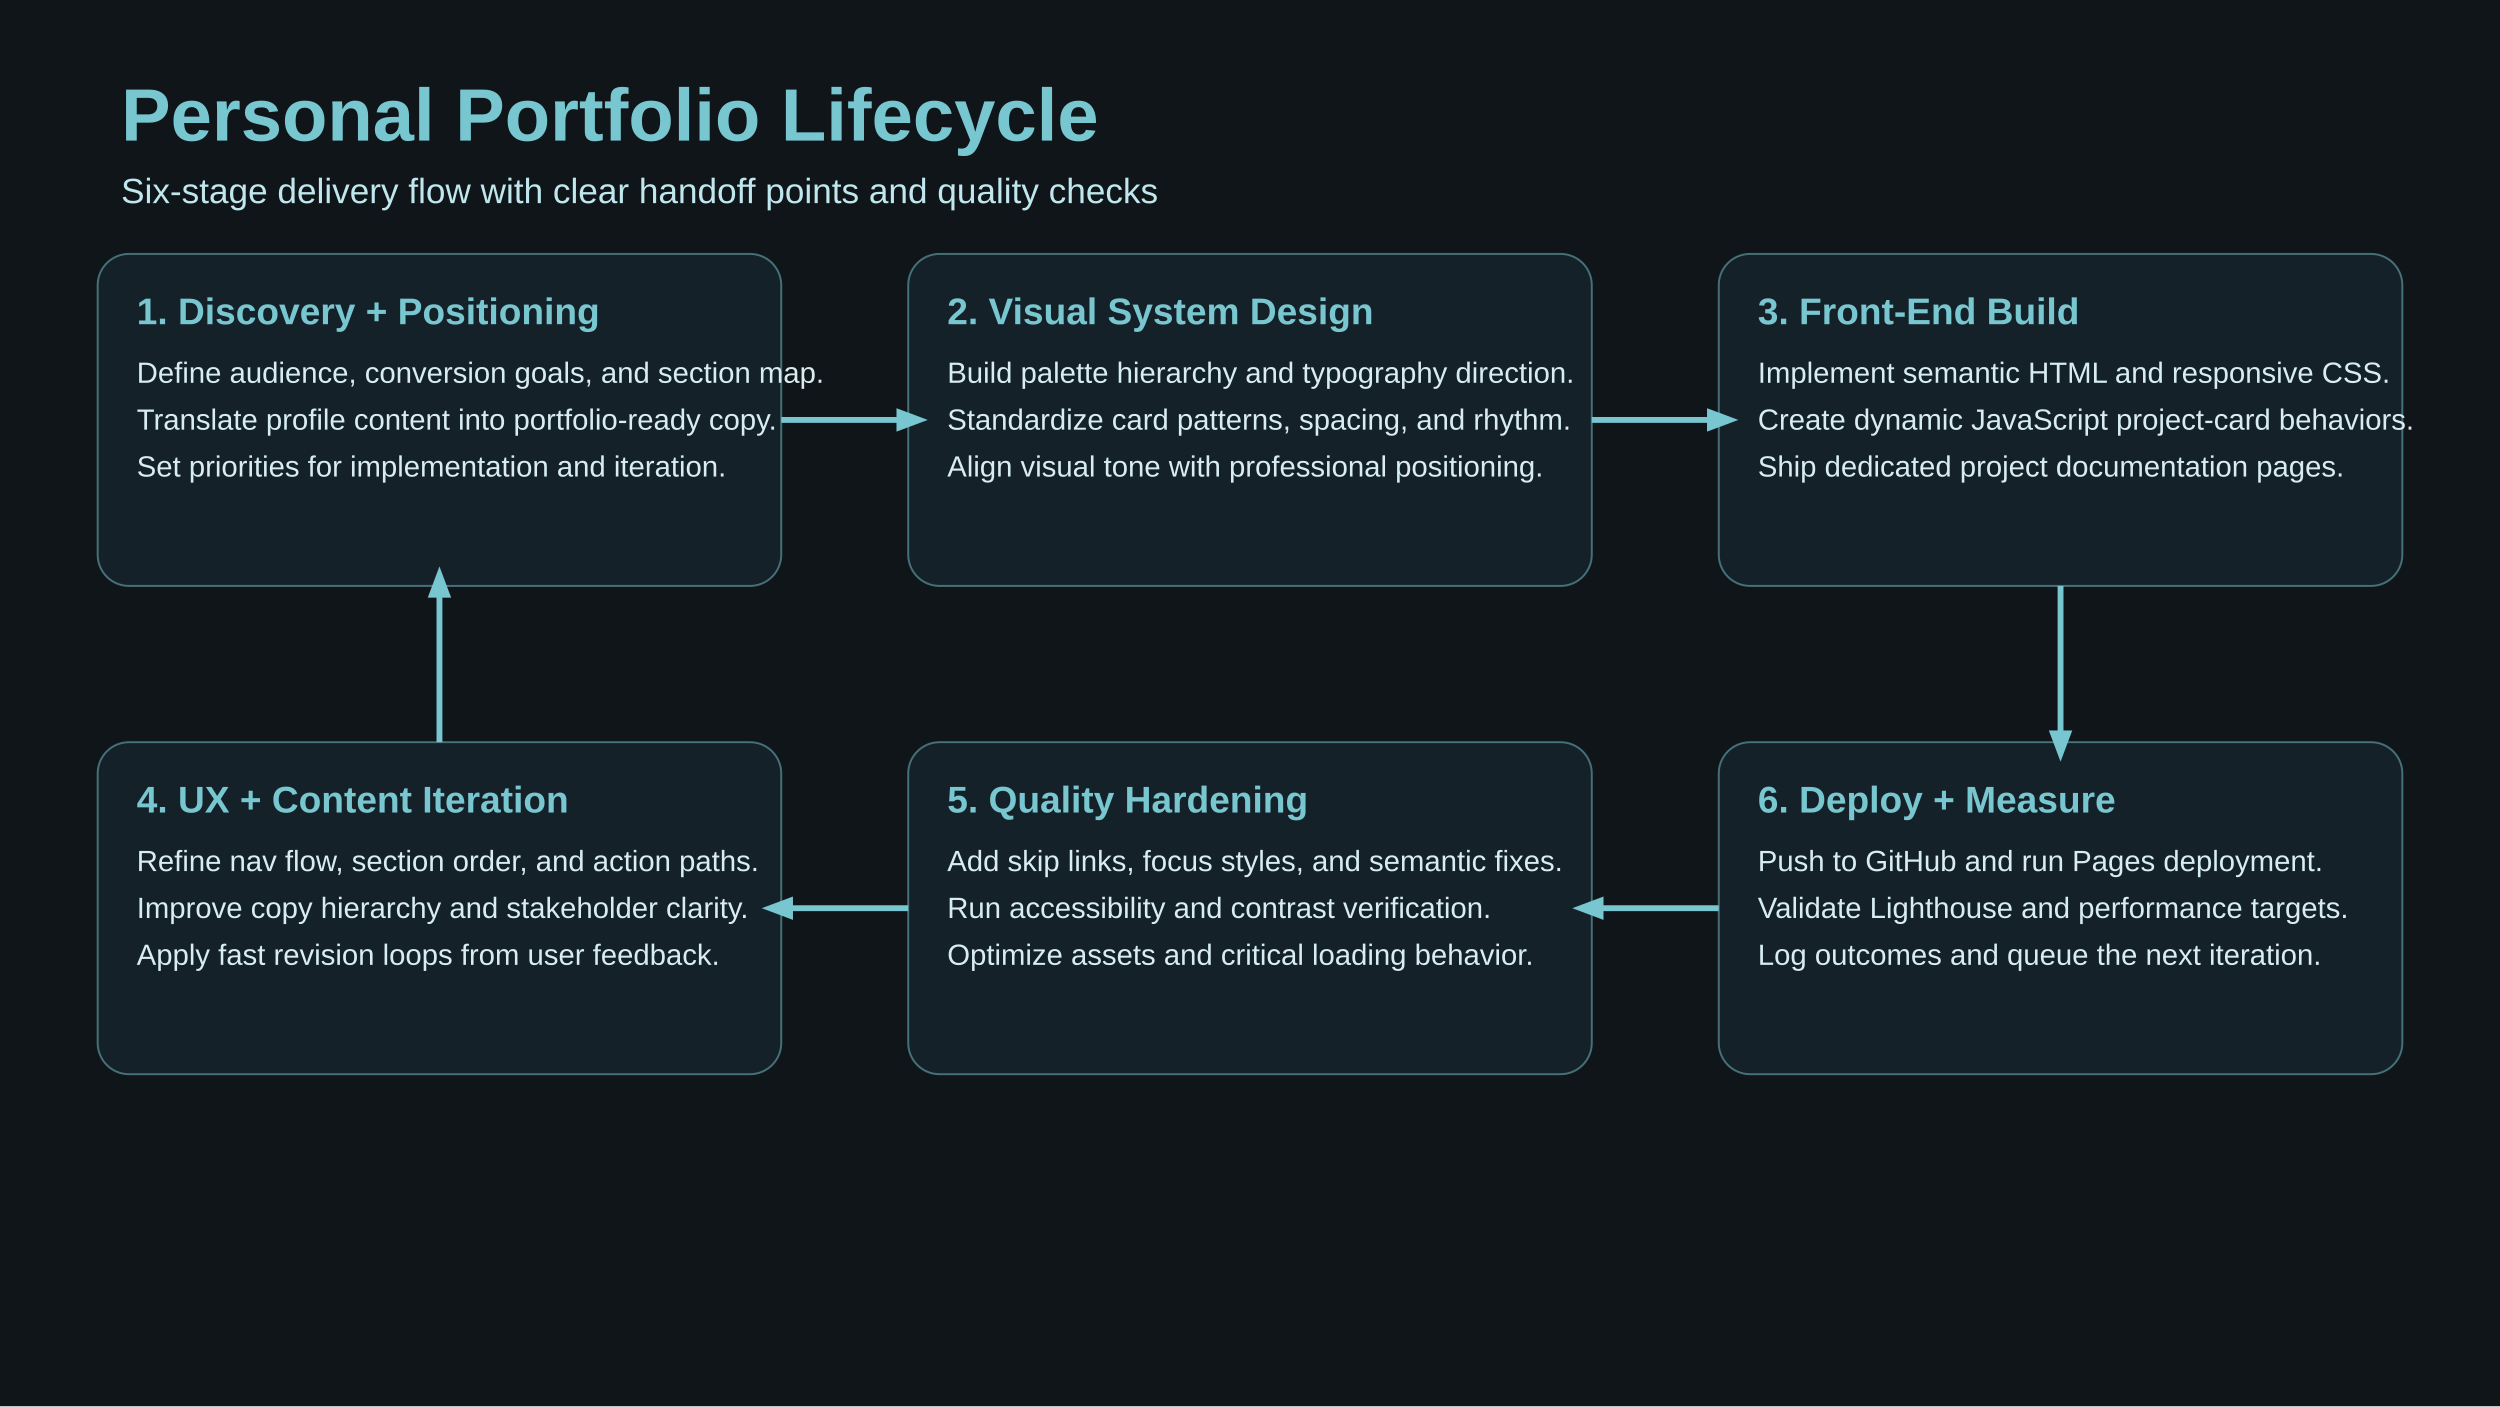
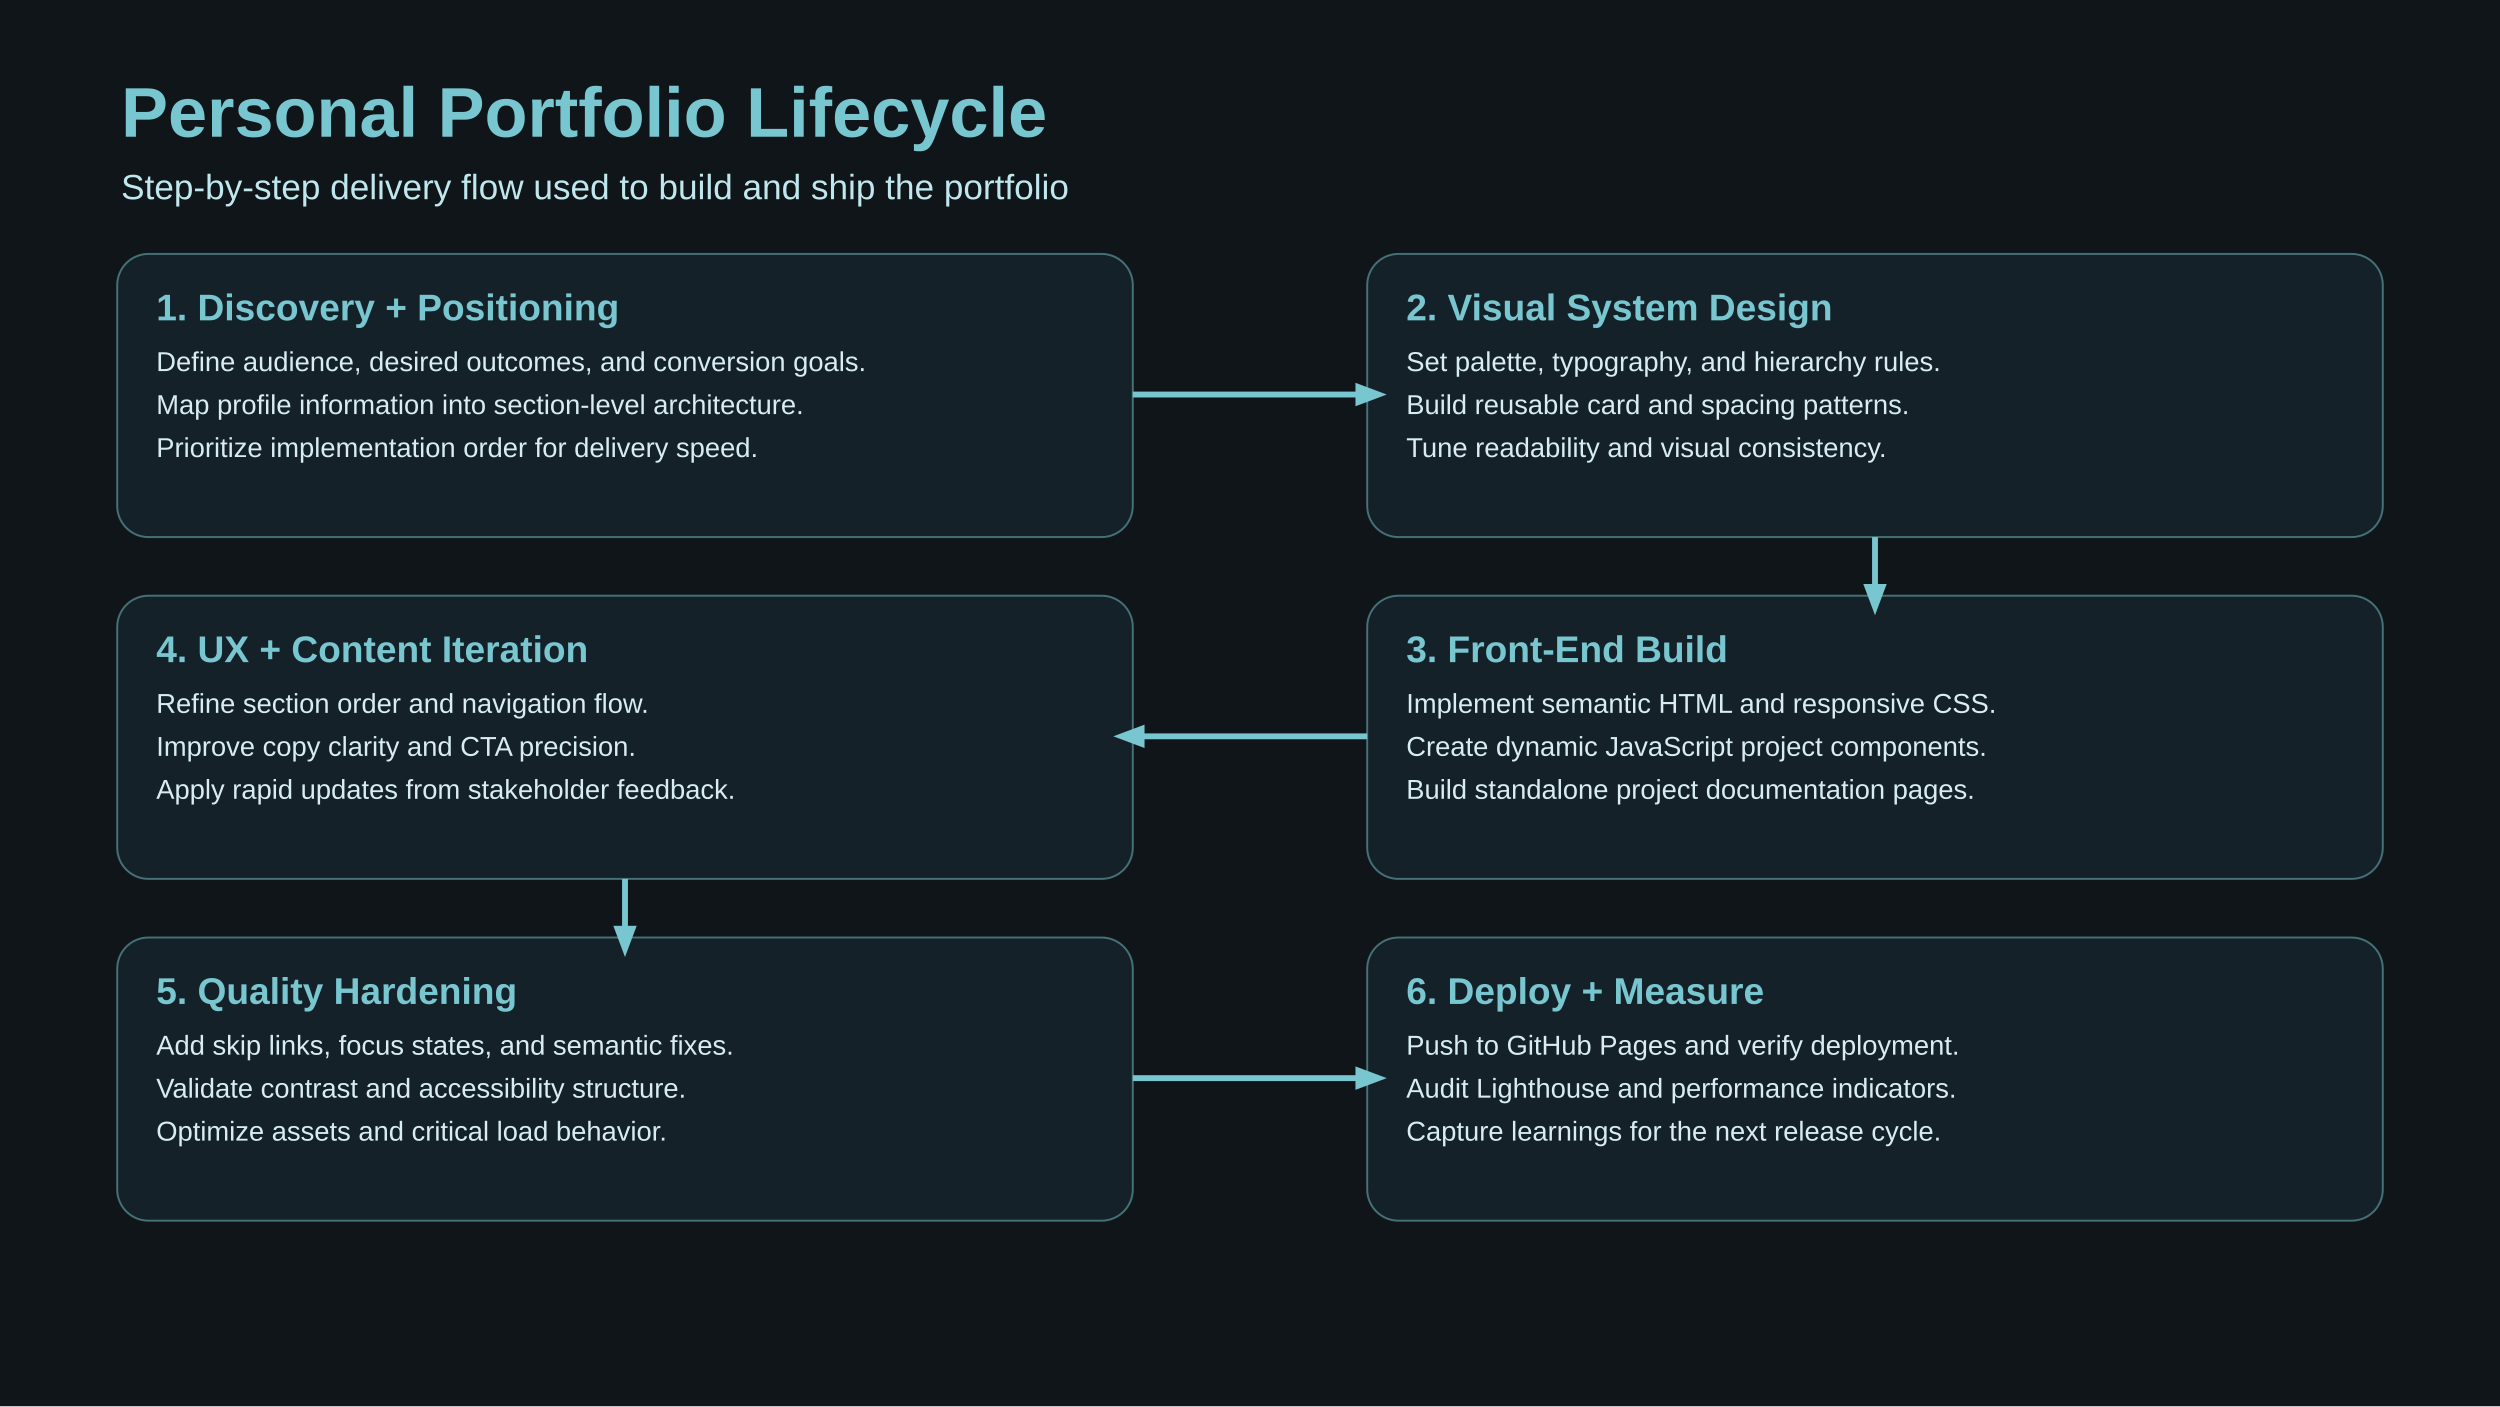
<svg xmlns="http://www.w3.org/2000/svg" width="1280" height="720" viewBox="0 0 1280 720" role="img" aria-labelledby="title desc">
  <rect width="1280" height="720" fill="#0f1519" />
-   <text x="62" y="72" fill="#78c6cf" font-family="Sora, Arial, sans-serif" font-size="38" font-weight="700">Personal Portfolio Lifecycle</text>
-   <text x="62" y="104" fill="#bfe7ed" font-family="Plus Jakarta Sans, Arial, sans-serif" font-size="18">Six-stage delivery flow with clear handoff points and quality checks</text>
+   <text x="62" y="70" fill="#78c6cf" font-family="Sora, Arial, sans-serif" font-size="36" font-weight="700">Personal Portfolio Lifecycle</text>
+   <text x="62" y="102" fill="#bfe7ed" font-family="Plus Jakarta Sans, Arial, sans-serif" font-size="18">Step-by-step delivery flow used to build and ship the portfolio</text>
  <g font-family="Plus Jakarta Sans, Arial, sans-serif">
-     <g transform="translate(50,130)">
-       <rect width="350" height="170" rx="16" fill="#152129" stroke="#78c6cf" stroke-opacity="0.5" />
-       <text x="20" y="36" fill="#78c6cf" font-size="19" font-weight="700">1. Discovery + Positioning</text>
-       <text x="20" y="66" fill="#d7edf1" font-size="15">
-         <tspan x="20" dy="0">Define audience, conversion goals, and section map.</tspan>
-         <tspan x="20" dy="24">Translate profile content into portfolio-ready copy.</tspan>
-         <tspan x="20" dy="24">Set priorities for implementation and iteration.</tspan>
+     <g transform="translate(60,130)">
+       <rect width="520" height="145" rx="16" fill="#152129" stroke="#78c6cf" stroke-opacity="0.5" />
+       <text x="20" y="34" fill="#78c6cf" font-size="19" font-weight="700">1. Discovery + Positioning</text>
+       <text x="20" y="60" fill="#d7edf1" font-size="14">
+         <tspan x="20" dy="0">Define audience, desired outcomes, and conversion goals.</tspan>
+         <tspan x="20" dy="22">Map profile information into section-level architecture.</tspan>
+         <tspan x="20" dy="22">Prioritize implementation order for delivery speed.</tspan>
      </text>
    </g>
-     <g transform="translate(465,130)">
-       <rect width="350" height="170" rx="16" fill="#152129" stroke="#78c6cf" stroke-opacity="0.5" />
-       <text x="20" y="36" fill="#78c6cf" font-size="19" font-weight="700">2. Visual System Design</text>
-       <text x="20" y="66" fill="#d7edf1" font-size="15">
-         <tspan x="20" dy="0">Build palette hierarchy and typography direction.</tspan>
-         <tspan x="20" dy="24">Standardize card patterns, spacing, and rhythm.</tspan>
-         <tspan x="20" dy="24">Align visual tone with professional positioning.</tspan>
+     <g transform="translate(700,130)">
+       <rect width="520" height="145" rx="16" fill="#152129" stroke="#78c6cf" stroke-opacity="0.5" />
+       <text x="20" y="34" fill="#78c6cf" font-size="19" font-weight="700">2. Visual System Design</text>
+       <text x="20" y="60" fill="#d7edf1" font-size="14">
+         <tspan x="20" dy="0">Set palette, typography, and hierarchy rules.</tspan>
+         <tspan x="20" dy="22">Build reusable card and spacing patterns.</tspan>
+         <tspan x="20" dy="22">Tune readability and visual consistency.</tspan>
      </text>
    </g>
-     <g transform="translate(880,130)">
-       <rect width="350" height="170" rx="16" fill="#152129" stroke="#78c6cf" stroke-opacity="0.5" />
-       <text x="20" y="36" fill="#78c6cf" font-size="19" font-weight="700">3. Front-End Build</text>
-       <text x="20" y="66" fill="#d7edf1" font-size="15">
-         <tspan x="20" dy="0">Implement semantic HTML and responsive CSS.</tspan>
-         <tspan x="20" dy="24">Create dynamic JavaScript project-card behaviors.</tspan>
-         <tspan x="20" dy="24">Ship dedicated project documentation pages.</tspan>
+     <g transform="translate(60,305)">
+       <rect width="520" height="145" rx="16" fill="#152129" stroke="#78c6cf" stroke-opacity="0.5" />
+       <text x="20" y="34" fill="#78c6cf" font-size="19" font-weight="700">4. UX + Content Iteration</text>
+       <text x="20" y="60" fill="#d7edf1" font-size="14">
+         <tspan x="20" dy="0">Refine section order and navigation flow.</tspan>
+         <tspan x="20" dy="22">Improve copy clarity and CTA precision.</tspan>
+         <tspan x="20" dy="22">Apply rapid updates from stakeholder feedback.</tspan>
      </text>
    </g>
-     <g transform="translate(50,380)">
-       <rect width="350" height="170" rx="16" fill="#152129" stroke="#78c6cf" stroke-opacity="0.5" />
-       <text x="20" y="36" fill="#78c6cf" font-size="19" font-weight="700">4. UX + Content Iteration</text>
-       <text x="20" y="66" fill="#d7edf1" font-size="15">
-         <tspan x="20" dy="0">Refine nav flow, section order, and action paths.</tspan>
-         <tspan x="20" dy="24">Improve copy hierarchy and stakeholder clarity.</tspan>
-         <tspan x="20" dy="24">Apply fast revision loops from user feedback.</tspan>
+     <g transform="translate(700,305)">
+       <rect width="520" height="145" rx="16" fill="#152129" stroke="#78c6cf" stroke-opacity="0.5" />
+       <text x="20" y="34" fill="#78c6cf" font-size="19" font-weight="700">3. Front-End Build</text>
+       <text x="20" y="60" fill="#d7edf1" font-size="14">
+         <tspan x="20" dy="0">Implement semantic HTML and responsive CSS.</tspan>
+         <tspan x="20" dy="22">Create dynamic JavaScript project components.</tspan>
+         <tspan x="20" dy="22">Build standalone project documentation pages.</tspan>
      </text>
    </g>
-     <g transform="translate(465,380)">
-       <rect width="350" height="170" rx="16" fill="#152129" stroke="#78c6cf" stroke-opacity="0.5" />
-       <text x="20" y="36" fill="#78c6cf" font-size="19" font-weight="700">5. Quality Hardening</text>
-       <text x="20" y="66" fill="#d7edf1" font-size="15">
-         <tspan x="20" dy="0">Add skip links, focus styles, and semantic fixes.</tspan>
-         <tspan x="20" dy="24">Run accessibility and contrast verification.</tspan>
-         <tspan x="20" dy="24">Optimize assets and critical loading behavior.</tspan>
+     <g transform="translate(60,480)">
+       <rect width="520" height="145" rx="16" fill="#152129" stroke="#78c6cf" stroke-opacity="0.5" />
+       <text x="20" y="34" fill="#78c6cf" font-size="19" font-weight="700">5. Quality Hardening</text>
+       <text x="20" y="60" fill="#d7edf1" font-size="14">
+         <tspan x="20" dy="0">Add skip links, focus states, and semantic fixes.</tspan>
+         <tspan x="20" dy="22">Validate contrast and accessibility structure.</tspan>
+         <tspan x="20" dy="22">Optimize assets and critical load behavior.</tspan>
      </text>
    </g>
-     <g transform="translate(880,380)">
-       <rect width="350" height="170" rx="16" fill="#152129" stroke="#78c6cf" stroke-opacity="0.5" />
-       <text x="20" y="36" fill="#78c6cf" font-size="19" font-weight="700">6. Deploy + Measure</text>
-       <text x="20" y="66" fill="#d7edf1" font-size="15">
-         <tspan x="20" dy="0">Push to GitHub and run Pages deployment.</tspan>
-         <tspan x="20" dy="24">Validate Lighthouse and performance targets.</tspan>
-         <tspan x="20" dy="24">Log outcomes and queue the next iteration.</tspan>
+     <g transform="translate(700,480)">
+       <rect width="520" height="145" rx="16" fill="#152129" stroke="#78c6cf" stroke-opacity="0.5" />
+       <text x="20" y="34" fill="#78c6cf" font-size="19" font-weight="700">6. Deploy + Measure</text>
+       <text x="20" y="60" fill="#d7edf1" font-size="14">
+         <tspan x="20" dy="0">Push to GitHub Pages and verify deployment.</tspan>
+         <tspan x="20" dy="22">Audit Lighthouse and performance indicators.</tspan>
+         <tspan x="20" dy="22">Capture learnings for the next release cycle.</tspan>
      </text>
    </g>
  </g>
  <g stroke="#78c6cf" stroke-width="3" fill="none">
-     <line x1="400" y1="215" x2="465" y2="215" />
-     <line x1="815" y1="215" x2="880" y2="215" />
-     <line x1="1055" y1="300" x2="1055" y2="380" />
-     <line x1="880" y1="465" x2="815" y2="465" />
-     <line x1="465" y1="465" x2="400" y2="465" />
-     <line x1="225" y1="380" x2="225" y2="300" />
+     <line x1="580" y1="202" x2="700" y2="202" />
+     <line x1="960" y1="275" x2="960" y2="305" />
+     <line x1="700" y1="377" x2="580" y2="377" />
+     <line x1="320" y1="450" x2="320" y2="480" />
+     <line x1="580" y1="552" x2="700" y2="552" />
  </g>
  <g fill="#78c6cf">
-     <polygon points="459,209 475,215 459,221" />
-     <polygon points="874,209 890,215 874,221" />
-     <polygon points="1049,374 1055,390 1061,374" />
-     <polygon points="821,459 805,465 821,471" />
-     <polygon points="406,459 390,465 406,471" />
-     <polygon points="219,306 225,290 231,306" />
+     <polygon points="694,196 710,202 694,208" />
+     <polygon points="954,299 960,315 966,299" />
+     <polygon points="586,371 570,377 586,383" />
+     <polygon points="314,474 320,490 326,474" />
+     <polygon points="694,546 710,552 694,558" />
  </g>
</svg>
